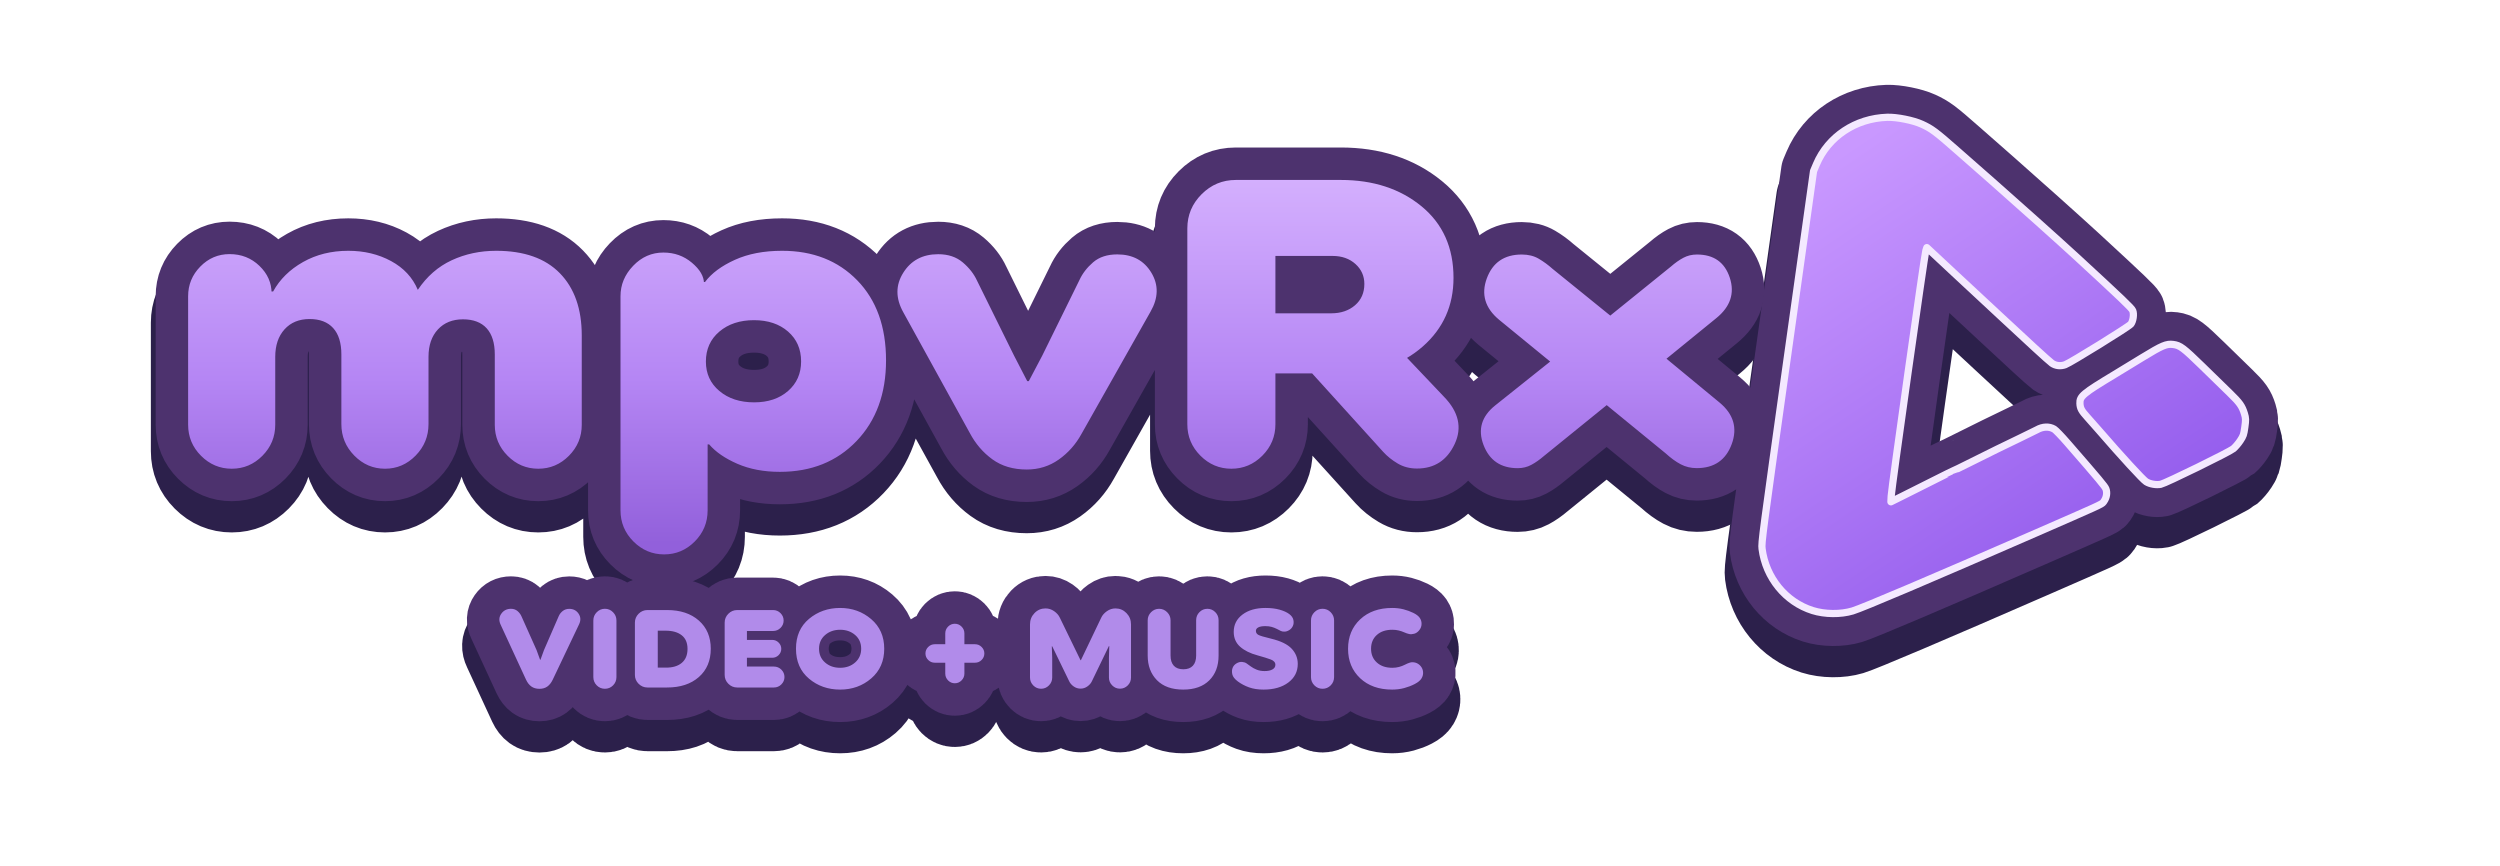
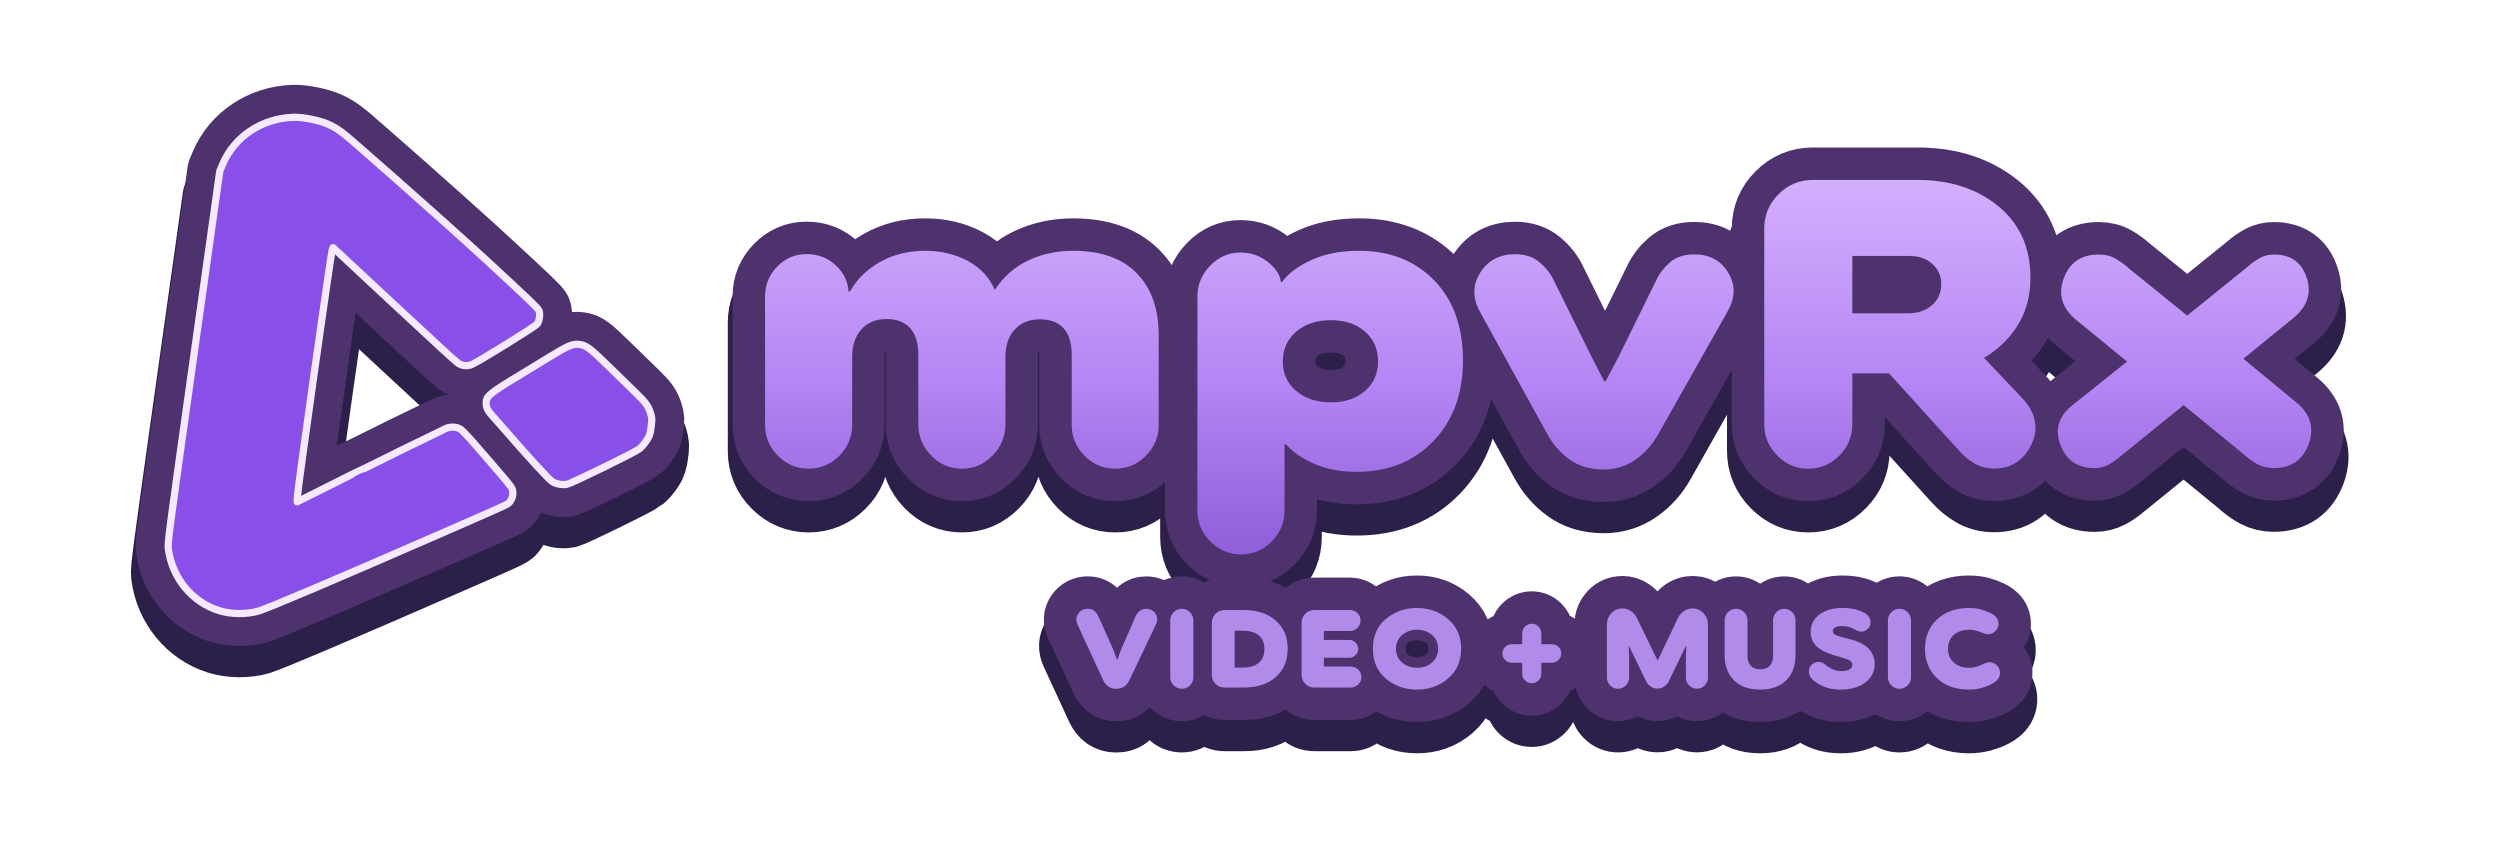
<svg xmlns="http://www.w3.org/2000/svg" width="1040" height="360" viewBox="0 0 1040 360" role="img" aria-labelledby="title description">
  <defs>
    <linearGradient id="lettering" x1="0" y1="63" x2="0" y2="226" gradientUnits="userSpaceOnUse">
      <stop stop-color="#D8B5FF" />
      <stop offset=".58" stop-color="#B586F4" />
      <stop offset="1" stop-color="#9260DB" />
    </linearGradient>
-     <linearGradient id="logo-color" x1="770" y1="61" x2="905" y2="260" gradientUnits="userSpaceOnUse">
+     <linearGradient id="logo-color" x1="107" y1="61" x2="242" y2="260" gradientUnits="userSpaceOnUse">
      <stop stop-color="#C998FF" />
      <stop offset="1" stop-color="#8950E9" />
    </linearGradient>
-     <path id="name" d="M96.41 194.99Q89 194.99 83.63 189.61Q78.26 184.23 78.26 176.68V123.23Q78.26 116.05 83.34 110.88Q88.41 105.71 95.5 105.71H95.5Q102.83 105.71 107.9 110.58Q112.98 115.45 112.98 122.03V124.62L110.5 121.24H113.63Q117.78 113.69 126.05 109.01Q134.31 104.33 144.88 104.33Q154.81 104.33 162.7 108.61Q170.58 112.89 173.81 120.58Q179.42 112.21 187.9 108.27Q196.39 104.33 206.4 104.33Q223.78 104.33 232.89 113.65Q242.01 122.97 242.01 139.56V176.74Q242.01 184.23 236.67 189.61Q231.33 194.99 223.92 194.99H223.92Q216.51 194.99 211.17 189.61Q205.83 184.23 205.83 176.74V147.44Q205.83 140.31 202.45 136.57Q199.06 132.84 192.59 132.84Q186.08 132.84 182.17 137.04Q178.26 141.25 178.26 148.44V176.44Q178.26 184.05 172.91 189.52Q167.57 194.99 160.17 194.99Q152.75 194.99 147.38 189.52Q142.01 184.05 142.01 176.44V147.45Q142.01 140.26 138.61 136.49Q135.2 132.72 128.79 132.72Q122.24 132.72 118.37 137Q114.5 141.28 114.5 148.48V176.68Q114.5 184.23 109.16 189.61Q103.82 194.99 96.41 194.99ZM276.27 230.63Q268.87 230.63 263.5 225.25Q258.13 219.87 258.13 212.32V123.23Q258.13 116.05 263.41 110.56Q268.69 105.06 275.96 105.06Q282.81 105.06 287.83 109.29Q292.85 113.52 292.85 117.86V125.27L284.94 117.3H293.29Q297.36 111.88 305.67 108.11Q313.98 104.33 325.35 104.33Q344.63 104.33 356.61 116.62Q368.59 128.9 368.59 149.91Q368.59 170.68 356.31 183.49Q344.03 196.29 324.42 196.29Q314.45 196.29 306.74 192.94Q299.04 189.58 295.02 184.87H294.37V212.32Q294.37 219.87 289.03 225.25Q283.69 230.63 276.28 230.63ZM313.71 167.38Q322.42 167.38 327.84 162.64Q333.26 157.9 333.26 150.35Q333.26 142.67 327.83 137.93Q322.39 133.19 313.66 133.19Q304.87 133.19 299.26 137.94Q293.65 142.69 293.65 150.42Q293.65 157.95 299.27 162.66Q304.89 167.38 313.71 167.38ZM427.15 195.32Q418.65 195.32 412.82 191.07Q406.98 186.83 403.43 180.12L375.76 129.89Q370.91 121.17 375.76 113.46Q380.6 105.75 390.29 105.75Q396.49 105.75 400.51 109.16Q404.54 112.58 406.45 116.77L421.83 147.91L427.33 158.55H427.98L433.58 147.93L449 116.6Q450.91 112.41 454.73 109.12Q458.55 105.83 464.79 105.83Q474.38 105.83 478.96 113.44Q483.55 121.04 478.64 129.62L449.88 180.54Q446.32 187.02 440.45 191.17Q434.58 195.32 427.15 195.32ZM512.25 194.99Q504.76 194.99 499.35 189.54Q493.93 184.09 493.93 176.51V95.01Q493.93 86.74 499.87 80.8Q505.81 74.86 514.09 74.86H557.76Q577.99 74.86 591.33 85.8Q604.66 96.73 604.66 115.59Q604.66 132.86 591.93 144.09Q579.19 155.32 559.56 155.32H507.43V130.34H553.78Q559.8 130.34 563.69 126.99Q567.57 123.64 567.57 118.12Q567.57 113.16 563.86 109.82Q560.14 106.47 554.33 106.47H530.57V176.51Q530.57 184.09 525.16 189.54Q519.74 194.99 512.25 194.99ZM589.46 194.91Q584.95 194.91 581.41 192.8Q577.87 190.69 575.4 187.96L535.34 143.73L575.83 138.87L600.67 165.02Q609.92 174.52 605.14 184.71Q600.36 194.91 589.46 194.91ZM705.84 194.74Q702.19 194.74 699.17 193.14Q696.15 191.55 692.86 188.55L654.85 157.46L650.84 155.3L623.61 133.01Q614.86 125.73 618.51 115.81Q622.17 105.88 633.07 105.88Q637.15 105.88 640.13 107.64Q643.12 109.39 645.9 111.87L680.39 139.81L684.62 142.1L715.32 167.45Q724.08 174.69 720.41 184.71Q716.74 194.74 705.84 194.74ZM631.37 194.76Q620.84 194.76 617.15 185.12Q613.47 175.48 622 168.66L653.33 143.66L661.49 138.06L695.07 110.92Q697.76 108.57 700.3 107.23Q702.83 105.88 705.93 105.88Q716.44 105.88 719.6 115.55Q722.76 125.22 714 132.33L684.67 156.22L677.88 160.84L642.28 189.7Q639.54 192.05 636.99 193.4Q634.44 194.76 631.37 194.76Z" />
-     <path id="caption" d="M224.41 286.55Q222.39 286.55 221.03 285.57Q219.68 284.59 218.83 282.75L208.3 259.95Q207.07 257.39 208.52 255.33Q209.97 253.26 212.57 253.26Q214.2 253.26 215.32 254.23Q216.43 255.2 216.95 256.43L223.21 270.43L224.67 274.45H224.84L226.29 270.45L232.4 256.39Q232.93 255.12 234.06 254.2Q235.2 253.28 236.81 253.28Q239.34 253.28 240.7 255.3Q242.06 257.32 240.87 259.77L229.91 282.8Q229.04 284.62 227.7 285.59Q226.36 286.55 224.41 286.55ZM251.64 286.53Q249.65 286.53 248.24 285.11Q246.83 283.68 246.83 281.67V258.1Q246.83 256.11 248.25 254.68Q249.67 253.25 251.64 253.25Q253.61 253.25 255.02 254.68Q256.44 256.11 256.44 258.1V281.67Q256.44 283.7 255.03 285.12Q253.63 286.53 251.64 286.53ZM269.35 286Q267.21 286 265.66 284.46Q264.12 282.92 264.12 280.77V259Q264.12 256.86 265.66 255.32Q267.21 253.78 269.35 253.78H277.5Q285.77 253.78 290.72 258.15Q295.68 262.52 295.68 269.87Q295.68 277.3 290.72 281.65Q285.77 286 277.5 286ZM273.63 277.73H276.88Q281.17 277.79 283.59 275.78Q286.01 273.76 286.01 269.94Q286.01 266.18 283.59 264.27Q281.17 262.36 276.87 262.36H273.63ZM306.69 286Q304.54 286 303 284.46Q301.46 282.92 301.46 280.77V259Q301.46 256.86 303 255.32Q304.54 253.78 306.69 253.78H321.59Q323.41 253.78 324.7 255.07Q325.99 256.36 325.99 258.14Q325.99 259.92 324.7 261.21Q323.41 262.49 321.59 262.49H310.72V277.29H321.94Q323.75 277.29 325.05 278.57Q326.34 279.86 326.34 281.64Q326.34 283.42 325.05 284.71Q323.76 286 321.94 286ZM306.68 273.63V266.2H321.25Q322.8 266.2 323.9 267.3Q325.01 268.39 325.01 269.92Q325.01 271.44 323.9 272.54Q322.8 273.63 321.25 273.63ZM349.49 286.87Q341.94 286.87 336.54 282.32Q331.13 277.77 331.13 269.87Q331.13 261.97 336.56 257.44Q342 252.91 349.49 252.91Q356.97 252.91 362.4 257.54Q367.84 262.18 367.84 269.88Q367.84 277.56 362.44 282.21Q357.04 286.87 349.49 286.87ZM349.49 277.8Q353.23 277.8 355.74 275.59Q358.25 273.38 358.25 269.88Q358.25 266.33 355.74 264.16Q353.22 261.98 349.49 261.98Q345.79 261.98 343.25 264.17Q340.72 266.35 340.72 269.87Q340.72 273.41 343.23 275.6Q345.74 277.8 349.49 277.8ZM397.21 284.24Q395.58 284.24 394.4 283.05Q393.23 281.86 393.23 280.22V263.5Q393.23 261.85 394.4 260.66Q395.58 259.48 397.21 259.48Q398.83 259.48 400.01 260.66Q401.19 261.85 401.19 263.5V280.22Q401.19 281.86 400.01 283.05Q398.83 284.24 397.21 284.24ZM388.88 275.69Q387.27 275.69 386.13 274.55Q384.99 273.42 384.99 271.84Q384.99 270.27 386.13 269.14Q387.27 268 388.88 268H405.61Q407.21 268 408.35 269.14Q409.49 270.27 409.49 271.84Q409.49 273.42 408.35 274.55Q407.21 275.69 405.61 275.69ZM433.09 286.52Q431.2 286.52 429.84 285.14Q428.48 283.76 428.48 281.84V259.75Q428.48 256.99 430.36 255.04Q432.24 253.1 434.95 253.1Q436.87 253.1 438.52 254.25Q440.17 255.4 440.89 256.96L449.5 274.65H449.65L458.09 256.99Q458.79 255.44 460.45 254.27Q462.1 253.1 464.02 253.1Q466.72 253.1 468.61 255.04Q470.5 256.99 470.5 259.73V281.86Q470.5 283.77 469.15 285.13Q467.79 286.49 465.91 286.49Q464.03 286.49 462.68 285.13Q461.32 283.77 461.32 281.86V273.57L461.47 268.78H461.29L454.24 283.37Q453.66 284.64 452.36 285.55Q451.06 286.47 449.51 286.47Q447.96 286.47 446.65 285.56Q445.35 284.64 444.77 283.38L437.73 268.87H437.55L437.72 273.57V281.84Q437.72 283.76 436.35 285.14Q434.99 286.52 433.09 286.52ZM492.23 286.87Q485.12 286.87 481.28 282.95Q477.44 279.03 477.44 272.71V258.06Q477.44 256.09 478.84 254.68Q480.25 253.26 482.19 253.26Q484.13 253.26 485.54 254.68Q486.95 256.09 486.95 258.06V272.72Q486.95 275.47 488.31 276.95Q489.67 278.42 492.27 278.42Q494.86 278.42 496.23 276.95Q497.6 275.47 497.6 272.72V257.98Q497.6 256.04 498.97 254.65Q500.35 253.26 502.27 253.26Q504.18 253.26 505.56 254.65Q506.93 256.04 506.93 257.98V272.71Q506.93 279.17 503.07 283.02Q499.2 286.87 492.23 286.87ZM525.64 286.87Q522.17 286.87 519.57 285.93Q516.97 284.98 514.97 283.5Q512.96 282.01 512.64 280.51Q512.31 279.02 512.76 277.85Q513.2 276.67 514.39 275.96Q515.58 275.26 516.7 275.36Q517.82 275.46 518.55 275.96Q519.27 276.46 520.33 277.24Q521.38 278.02 522.81 278.59Q524.23 279.16 526.04 279.16Q528.14 279.17 529.35 278.48Q530.56 277.8 530.56 276.55Q530.56 275.09 528.67 274.36Q526.77 273.64 523.13 272.63Q518.52 271.39 515.88 269.03Q513.23 266.67 513.23 262.86Q513.23 258.4 516.88 255.65Q520.53 252.91 526.44 252.91Q529.75 252.91 532.27 253.61Q534.78 254.31 536.28 255.41Q537.78 256.51 538.06 257.94Q538.34 259.36 537.8 260.47Q537.26 261.57 536.29 262.14Q535.31 262.74 534.38 262.76Q533.45 262.79 532.85 262.49Q532.25 262.18 531.17 261.63Q530.08 261.08 528.97 260.78Q527.86 260.47 526.35 260.47Q524.43 260.47 523.44 261Q522.45 261.53 522.45 262.43Q522.45 263.49 523.39 264.06Q524.33 264.62 528.72 265.67Q534.77 267.12 537.32 269.84Q539.87 272.56 539.87 276.18Q539.87 280.97 535.95 283.92Q532.03 286.87 525.64 286.87ZM550.18 286.53Q548.2 286.53 546.78 285.11Q545.37 283.68 545.37 281.67V258.1Q545.37 256.11 546.79 254.68Q548.21 253.25 550.18 253.25Q552.15 253.25 553.57 254.68Q554.98 256.11 554.98 258.1V281.67Q554.98 283.7 553.57 285.12Q552.17 286.53 550.18 286.53ZM579.12 286.87Q570.85 286.87 565.82 282.14Q560.79 277.4 560.79 269.91Q560.79 262.38 565.84 257.64Q570.89 252.91 579.14 252.91Q581.63 252.91 583.82 253.46Q586.01 254.02 587.91 254.95Q589.81 255.87 590.61 257.02Q591.41 258.18 591.37 259.6Q591.34 261.02 590.42 262.15Q589.5 263.31 588.33 263.63Q587.15 263.96 586.2 263.75Q585.26 263.55 584.21 263.08Q583.16 262.6 581.91 262.29Q580.66 261.98 579.22 261.98Q575.15 261.98 572.76 264.14Q570.36 266.3 570.36 269.88Q570.36 273.43 572.77 275.61Q575.17 277.8 579.21 277.8Q580.72 277.8 582.04 277.44Q583.36 277.08 584.46 276.51Q585.56 275.93 586.57 275.63Q587.58 275.33 588.81 275.66Q590.03 276 590.96 277.06Q591.89 278.14 592 279.56Q592.11 280.99 591.33 282.25Q590.56 283.51 588.52 284.56Q586.49 285.61 584.13 286.24Q581.77 286.87 579.12 286.87Z" />
-     <path id="mark" d="M754.06 253.99C759.15 255.59 765.7 255.65 770.67 254.16C774.94 252.86 803.08 240.9 846.89 221.77C873.13 210.31 874.39 209.8 875.03 208.87C875.11 208.76 875.18 208.64 875.28 208.49C876.36 206.95 876.66 204.99 876.07 203.4C875.66 202.3 873.57 199.8 860.01 184.2C857.62 181.44 855.15 178.89 854.55 178.53C852.47 177.3 849.8 177.4 847.35 178.79C846.78 179.11 843.67 180.64 840.44 182.18C833.93 185.29 828.15 188.13 818.91 192.75C815.52 194.45 812.68 195.83 812.6 195.81C812.52 195.8 808.71 197.68 804.14 199.99C799.56 202.3 793.75 205.21 791.22 206.47L786.62 208.75L786.73 206.39C786.87 203.19 800.59 105.94 801.13 104.31L801.56 103.01L812.65 113.36C818.75 119.05 827.47 127.16 832.03 131.38C836.59 135.6 843.05 141.58 846.39 144.68C849.73 147.77 852.98 150.66 853.61 151.11C855.15 152.19 857.24 152.42 859.13 151.72C861.38 150.9 885.53 135.95 886.42 134.84C887.4 133.61 887.82 130.66 887.21 129.19C886.78 128.15 882.79 124.33 863.99 107C857.66 101.16 837.91 83.48 828.91 75.58C825.19 72.32 818.57 66.51 814.2 62.66C805.21 54.75 803.61 53.56 799.51 51.68C795.96 50.05 789.02 48.66 785.1 48.79C771.93 49.21 760.52 56.79 755.62 68.36L754.43 71.18L743.56 148.47C733.07 223.12 732.71 225.85 733.02 228.27C734.54 240.33 742.82 250.46 754.06 253.99ZM892.78 200.39C894.34 201.38 897.01 201.85 898.89 201.46C900.9 201.04 927.43 188.05 929.07 186.67C929.88 185.99 931.18 184.48 931.95 183.3C933.24 181.34 933.41 180.86 933.85 177.69C934.28 174.66 934.26 173.96 933.69 172.11C932.69 168.88 931.75 167.55 927.54 163.46C925.41 161.37 920.23 156.33 916.04 152.25C908.25 144.66 906.92 143.67 904.08 143.3C901.25 142.93 899.52 143.66 891.23 148.72C886.83 151.41 881.68 154.55 879.78 155.7C866.51 163.7 865.12 164.86 865.25 167.81C865.35 169.88 865.86 170.83 868.37 173.61C869.67 175.06 871.85 177.52 873.2 179.07C882.54 189.87 891.39 199.51 892.78 200.39Z" />
+     <path id="name" transform="translate(240 0)" d="M96.41 194.99Q89 194.99 83.63 189.61Q78.26 184.23 78.26 176.68V123.23Q78.26 116.05 83.34 110.88Q88.41 105.71 95.5 105.71H95.5Q102.83 105.71 107.9 110.58Q112.98 115.45 112.98 122.03V124.62L110.5 121.24H113.63Q117.78 113.69 126.05 109.01Q134.31 104.33 144.88 104.33Q154.81 104.33 162.7 108.61Q170.58 112.89 173.81 120.58Q179.42 112.21 187.9 108.27Q196.39 104.33 206.4 104.33Q223.78 104.33 232.89 113.65Q242.01 122.97 242.01 139.56V176.74Q242.01 184.23 236.67 189.61Q231.33 194.99 223.92 194.99H223.92Q216.51 194.99 211.17 189.61Q205.83 184.23 205.83 176.74V147.44Q205.83 140.31 202.45 136.57Q199.06 132.84 192.59 132.84Q186.08 132.84 182.17 137.04Q178.26 141.25 178.26 148.44V176.44Q178.26 184.05 172.91 189.52Q167.57 194.99 160.17 194.99Q152.75 194.99 147.38 189.52Q142.01 184.05 142.01 176.44V147.45Q142.01 140.26 138.61 136.49Q135.2 132.72 128.79 132.72Q122.24 132.72 118.37 137Q114.5 141.28 114.5 148.48V176.68Q114.5 184.23 109.16 189.61Q103.82 194.99 96.41 194.99ZM276.27 230.63Q268.87 230.63 263.5 225.25Q258.13 219.87 258.13 212.32V123.23Q258.13 116.05 263.41 110.56Q268.69 105.06 275.96 105.06Q282.81 105.06 287.83 109.29Q292.85 113.52 292.85 117.86V125.27L284.94 117.3H293.29Q297.36 111.88 305.67 108.11Q313.98 104.33 325.35 104.33Q344.63 104.33 356.61 116.62Q368.59 128.9 368.59 149.91Q368.59 170.68 356.31 183.49Q344.03 196.29 324.42 196.29Q314.45 196.29 306.74 192.94Q299.04 189.58 295.02 184.87H294.37V212.32Q294.37 219.87 289.03 225.25Q283.69 230.63 276.28 230.63ZM313.71 167.38Q322.42 167.38 327.84 162.64Q333.26 157.9 333.26 150.35Q333.26 142.67 327.83 137.93Q322.39 133.19 313.66 133.19Q304.87 133.19 299.26 137.94Q293.65 142.69 293.65 150.42Q293.65 157.95 299.27 162.66Q304.89 167.38 313.71 167.38ZM427.15 195.32Q418.65 195.32 412.82 191.07Q406.98 186.83 403.43 180.12L375.76 129.89Q370.91 121.17 375.76 113.46Q380.6 105.75 390.29 105.75Q396.49 105.75 400.51 109.16Q404.54 112.58 406.45 116.77L421.83 147.91L427.33 158.55H427.98L433.58 147.93L449 116.6Q450.91 112.41 454.73 109.12Q458.55 105.83 464.79 105.83Q474.38 105.83 478.96 113.44Q483.55 121.04 478.64 129.62L449.88 180.54Q446.32 187.02 440.45 191.17Q434.58 195.32 427.15 195.32ZM512.25 194.99Q504.76 194.99 499.35 189.54Q493.93 184.09 493.93 176.51V95.01Q493.93 86.74 499.87 80.8Q505.81 74.86 514.09 74.86H557.76Q577.99 74.86 591.33 85.8Q604.66 96.73 604.66 115.59Q604.66 132.86 591.93 144.09Q579.19 155.32 559.56 155.32H507.43V130.34H553.78Q559.8 130.34 563.69 126.99Q567.57 123.64 567.57 118.12Q567.57 113.16 563.86 109.82Q560.14 106.47 554.33 106.47H530.57V176.51Q530.57 184.09 525.16 189.54Q519.74 194.99 512.25 194.99ZM589.46 194.91Q584.95 194.91 581.41 192.8Q577.87 190.69 575.4 187.96L535.34 143.73L575.83 138.87L600.67 165.02Q609.92 174.52 605.14 184.71Q600.36 194.91 589.46 194.91ZM705.84 194.74Q702.19 194.74 699.17 193.14Q696.15 191.55 692.86 188.55L654.85 157.46L650.84 155.3L623.61 133.01Q614.86 125.73 618.51 115.81Q622.17 105.88 633.07 105.88Q637.15 105.88 640.13 107.64Q643.12 109.39 645.9 111.87L680.39 139.81L684.62 142.1L715.32 167.45Q724.08 174.69 720.41 184.71Q716.74 194.74 705.84 194.74ZM631.37 194.76Q620.84 194.76 617.15 185.12Q613.47 175.48 622 168.66L653.33 143.66L661.49 138.06L695.07 110.92Q697.76 108.57 700.3 107.23Q702.83 105.88 705.93 105.88Q716.44 105.88 719.6 115.55Q722.76 125.22 714 132.33L684.67 156.22L677.88 160.84L642.28 189.7Q639.54 192.05 636.99 193.4Q634.44 194.76 631.37 194.76Z" />
+     <path id="caption" transform="translate(240 0)" d="M224.41 286.55Q222.39 286.55 221.03 285.57Q219.68 284.59 218.83 282.75L208.3 259.95Q207.07 257.39 208.52 255.33Q209.97 253.26 212.57 253.26Q214.2 253.26 215.32 254.23Q216.43 255.2 216.95 256.43L223.21 270.43L224.67 274.45H224.84L226.29 270.45L232.4 256.39Q232.93 255.12 234.06 254.2Q235.2 253.28 236.81 253.28Q239.34 253.28 240.7 255.3Q242.06 257.32 240.87 259.77L229.91 282.8Q229.04 284.62 227.7 285.59Q226.36 286.55 224.41 286.55ZM251.64 286.53Q249.65 286.53 248.24 285.11Q246.83 283.68 246.83 281.67V258.1Q246.83 256.11 248.25 254.68Q249.67 253.25 251.64 253.25Q253.61 253.25 255.02 254.68Q256.44 256.11 256.44 258.1V281.67Q256.44 283.7 255.03 285.12Q253.63 286.53 251.64 286.53ZM269.35 286Q267.21 286 265.66 284.46Q264.12 282.92 264.12 280.77V259Q264.12 256.86 265.66 255.32Q267.21 253.78 269.35 253.78H277.5Q285.77 253.78 290.72 258.15Q295.68 262.52 295.68 269.87Q295.68 277.3 290.72 281.65Q285.77 286 277.5 286ZM273.63 277.73H276.88Q281.17 277.79 283.59 275.78Q286.01 273.76 286.01 269.94Q286.01 266.18 283.59 264.27Q281.17 262.36 276.87 262.36H273.63ZM306.69 286Q304.54 286 303 284.46Q301.46 282.92 301.46 280.77V259Q301.46 256.86 303 255.32Q304.54 253.78 306.69 253.78H321.59Q323.41 253.78 324.7 255.07Q325.99 256.36 325.99 258.14Q325.99 259.92 324.7 261.21Q323.41 262.49 321.59 262.49H310.72V277.29H321.94Q323.75 277.29 325.05 278.57Q326.34 279.86 326.34 281.64Q326.34 283.42 325.05 284.71Q323.76 286 321.94 286ZM306.68 273.63V266.2H321.25Q322.8 266.2 323.9 267.3Q325.01 268.39 325.01 269.92Q325.01 271.44 323.9 272.54Q322.8 273.63 321.25 273.63ZM349.49 286.87Q341.94 286.87 336.54 282.32Q331.13 277.77 331.13 269.87Q331.13 261.97 336.56 257.44Q342 252.91 349.49 252.91Q356.97 252.91 362.4 257.54Q367.84 262.18 367.84 269.88Q367.84 277.56 362.44 282.21Q357.04 286.87 349.49 286.87ZM349.49 277.8Q353.23 277.8 355.74 275.59Q358.25 273.38 358.25 269.88Q358.25 266.33 355.74 264.16Q353.22 261.98 349.49 261.98Q345.79 261.98 343.25 264.17Q340.72 266.35 340.72 269.87Q340.72 273.41 343.23 275.6Q345.74 277.8 349.49 277.8ZM397.21 284.24Q395.58 284.24 394.4 283.05Q393.23 281.86 393.23 280.22V263.5Q393.23 261.85 394.4 260.66Q395.58 259.48 397.21 259.48Q398.83 259.48 400.01 260.66Q401.19 261.85 401.19 263.5V280.22Q401.19 281.86 400.01 283.05Q398.83 284.24 397.21 284.24ZM388.88 275.69Q387.27 275.69 386.13 274.55Q384.99 273.42 384.99 271.84Q384.99 270.27 386.13 269.14Q387.27 268 388.88 268H405.61Q407.21 268 408.35 269.14Q409.49 270.27 409.49 271.84Q409.49 273.42 408.35 274.55Q407.21 275.69 405.61 275.69ZM433.09 286.52Q431.2 286.52 429.84 285.14Q428.48 283.76 428.48 281.84V259.75Q428.48 256.99 430.36 255.04Q432.24 253.1 434.95 253.1Q436.87 253.1 438.52 254.25Q440.17 255.4 440.89 256.96L449.5 274.65H449.65L458.09 256.99Q458.79 255.44 460.45 254.27Q462.1 253.1 464.02 253.1Q466.72 253.1 468.61 255.04Q470.5 256.99 470.5 259.73V281.86Q470.5 283.77 469.15 285.13Q467.79 286.49 465.91 286.49Q464.03 286.49 462.68 285.13Q461.32 283.77 461.32 281.86V273.57L461.47 268.78H461.29L454.24 283.37Q453.66 284.64 452.36 285.55Q451.06 286.47 449.51 286.47Q447.96 286.47 446.65 285.56Q445.35 284.64 444.77 283.38L437.73 268.87H437.55L437.72 273.57V281.84Q437.72 283.76 436.35 285.14Q434.99 286.52 433.09 286.52ZM492.23 286.87Q485.12 286.87 481.28 282.95Q477.44 279.03 477.44 272.71V258.06Q477.44 256.09 478.84 254.68Q480.25 253.26 482.19 253.26Q484.13 253.26 485.54 254.68Q486.95 256.09 486.95 258.06V272.72Q486.95 275.47 488.31 276.95Q489.67 278.42 492.27 278.42Q494.86 278.42 496.23 276.95Q497.6 275.47 497.6 272.72V257.98Q497.6 256.04 498.97 254.65Q500.35 253.26 502.27 253.26Q504.18 253.26 505.56 254.65Q506.93 256.04 506.93 257.98V272.71Q506.93 279.17 503.07 283.02Q499.2 286.87 492.23 286.87ZM525.64 286.87Q522.17 286.87 519.57 285.93Q516.97 284.98 514.97 283.5Q512.96 282.01 512.64 280.51Q512.31 279.02 512.76 277.85Q513.2 276.67 514.39 275.96Q515.58 275.26 516.7 275.36Q517.82 275.46 518.55 275.96Q519.27 276.46 520.33 277.24Q521.38 278.02 522.81 278.59Q524.23 279.16 526.04 279.16Q528.14 279.17 529.35 278.48Q530.56 277.8 530.56 276.55Q530.56 275.09 528.67 274.36Q526.77 273.64 523.13 272.63Q518.52 271.39 515.88 269.03Q513.23 266.67 513.23 262.86Q513.23 258.4 516.88 255.65Q520.53 252.91 526.44 252.91Q529.75 252.91 532.27 253.61Q534.78 254.31 536.28 255.41Q537.78 256.51 538.06 257.94Q538.34 259.36 537.8 260.47Q537.26 261.57 536.29 262.14Q535.31 262.74 534.38 262.76Q533.45 262.79 532.85 262.49Q532.25 262.18 531.17 261.63Q530.08 261.08 528.97 260.78Q527.86 260.47 526.35 260.47Q524.43 260.47 523.44 261Q522.45 261.53 522.45 262.43Q522.45 263.49 523.39 264.06Q524.33 264.62 528.72 265.67Q534.77 267.12 537.32 269.84Q539.87 272.56 539.87 276.18Q539.87 280.97 535.95 283.92Q532.03 286.87 525.64 286.87ZM550.18 286.53Q548.2 286.53 546.78 285.11Q545.37 283.68 545.37 281.67V258.1Q545.37 256.11 546.79 254.68Q548.21 253.25 550.18 253.25Q552.15 253.25 553.57 254.68Q554.98 256.11 554.98 258.1V281.67Q554.98 283.7 553.57 285.12Q552.17 286.53 550.18 286.53ZM579.12 286.87Q570.85 286.87 565.82 282.14Q560.79 277.4 560.79 269.91Q560.79 262.38 565.84 257.64Q570.89 252.91 579.14 252.91Q581.63 252.91 583.82 253.46Q586.01 254.02 587.91 254.95Q589.81 255.87 590.61 257.02Q591.41 258.18 591.37 259.6Q591.34 261.02 590.42 262.15Q589.5 263.31 588.33 263.63Q587.15 263.96 586.2 263.75Q585.26 263.55 584.21 263.08Q583.16 262.6 581.91 262.29Q580.66 261.98 579.22 261.98Q575.15 261.98 572.76 264.14Q570.36 266.3 570.36 269.88Q570.36 273.43 572.77 275.61Q575.17 277.8 579.21 277.8Q580.72 277.8 582.04 277.44Q583.36 277.08 584.46 276.51Q585.56 275.93 586.57 275.63Q587.58 275.33 588.81 275.66Q590.03 276 590.96 277.06Q591.89 278.14 592 279.56Q592.11 280.99 591.33 282.25Q590.56 283.51 588.52 284.56Q586.49 285.61 584.13 286.24Q581.77 286.87 579.12 286.87Z" />
+     <path id="mark" transform="translate(-663 0)" d="M754.06 253.99C759.15 255.59 765.7 255.65 770.67 254.16C774.94 252.86 803.08 240.9 846.89 221.77C873.13 210.31 874.39 209.8 875.03 208.87C875.11 208.76 875.18 208.64 875.28 208.49C876.36 206.95 876.66 204.99 876.07 203.4C875.66 202.3 873.57 199.8 860.01 184.2C857.62 181.44 855.15 178.89 854.55 178.53C852.47 177.3 849.8 177.4 847.35 178.79C846.78 179.11 843.67 180.64 840.44 182.18C833.93 185.29 828.15 188.13 818.91 192.75C815.52 194.45 812.68 195.83 812.6 195.81C812.52 195.8 808.71 197.68 804.14 199.99C799.56 202.3 793.75 205.21 791.22 206.47L786.62 208.75L786.73 206.39C786.87 203.19 800.59 105.94 801.13 104.31L801.56 103.01L812.65 113.36C818.75 119.05 827.47 127.16 832.03 131.38C836.59 135.6 843.05 141.58 846.39 144.68C849.73 147.77 852.98 150.66 853.61 151.11C855.15 152.19 857.24 152.42 859.13 151.72C861.38 150.9 885.53 135.95 886.42 134.84C887.4 133.61 887.82 130.66 887.21 129.19C886.78 128.15 882.79 124.33 863.99 107C857.66 101.16 837.91 83.48 828.91 75.58C825.19 72.32 818.57 66.51 814.2 62.66C805.21 54.75 803.61 53.56 799.51 51.68C795.96 50.05 789.02 48.66 785.1 48.79C771.93 49.21 760.52 56.79 755.62 68.36L754.43 71.18L743.56 148.47C733.07 223.12 732.71 225.85 733.02 228.27C734.54 240.33 742.82 250.46 754.06 253.99ZM892.78 200.39C894.34 201.38 897.01 201.85 898.89 201.46C900.9 201.04 927.43 188.05 929.07 186.67C929.88 185.99 931.18 184.48 931.95 183.3C933.24 181.34 933.41 180.86 933.85 177.69C934.28 174.66 934.26 173.96 933.69 172.11C932.69 168.88 931.75 167.55 927.54 163.46C925.41 161.37 920.23 156.33 916.04 152.25C908.25 144.66 906.92 143.67 904.08 143.3C901.25 142.93 899.52 143.66 891.23 148.72C886.83 151.41 881.68 154.55 879.78 155.7C866.51 163.7 865.12 164.86 865.25 167.81C865.35 169.88 865.86 170.83 868.37 173.61C869.67 175.06 871.85 177.52 873.2 179.07C882.54 189.87 891.39 199.51 892.78 200.39Z" />
    <g id="sticker">
      <use href="#name" />
      <use href="#caption" />
      <use href="#mark" />
    </g>
  </defs>
  <g stroke-linejoin="round" stroke-linecap="round">
    <use href="#sticker" transform="translate(0 11)" fill="#2C204B" stroke="#2C204B" stroke-width="31" />
    <use href="#sticker" fill="#4D326E" stroke="#4D326E" stroke-width="27" />
    <use href="#name" fill="url(#lettering)" />
    <use href="#caption" fill="#B18BEA" />
    <use href="#mark" fill="url(#logo-color)" stroke="#F4E9FF" stroke-width="3" />
  </g>
</svg>
